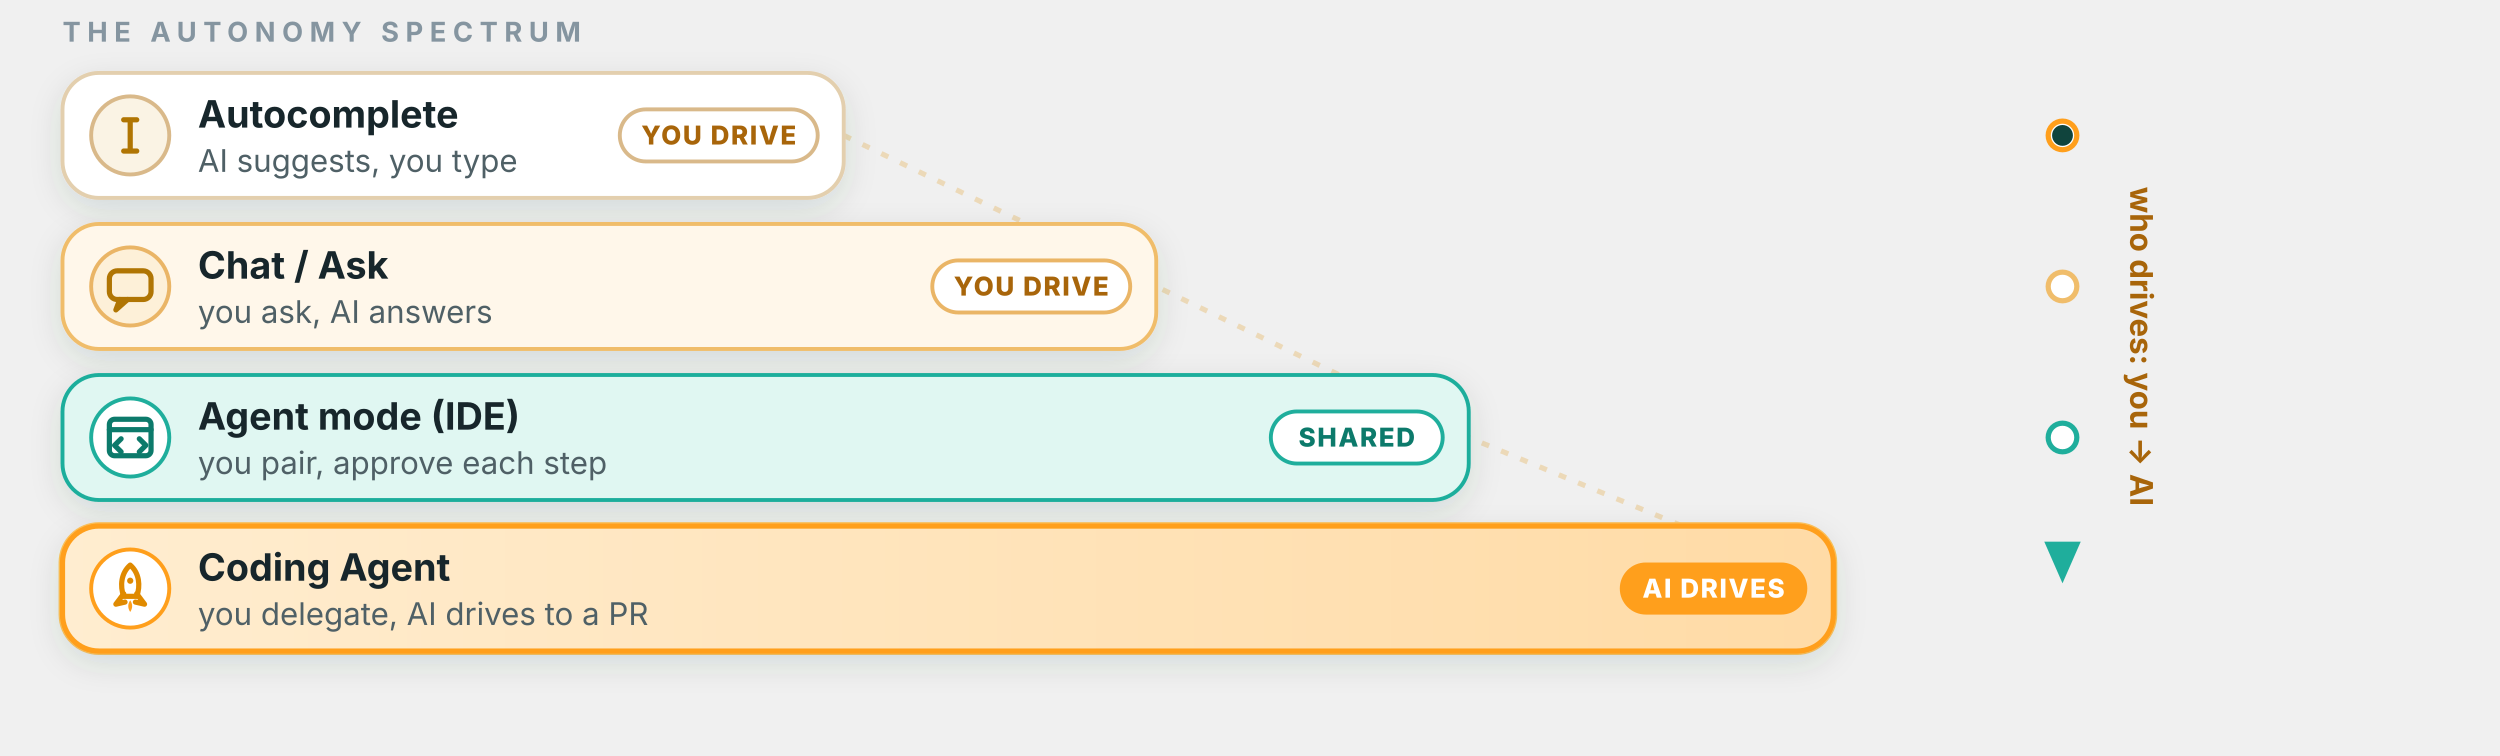
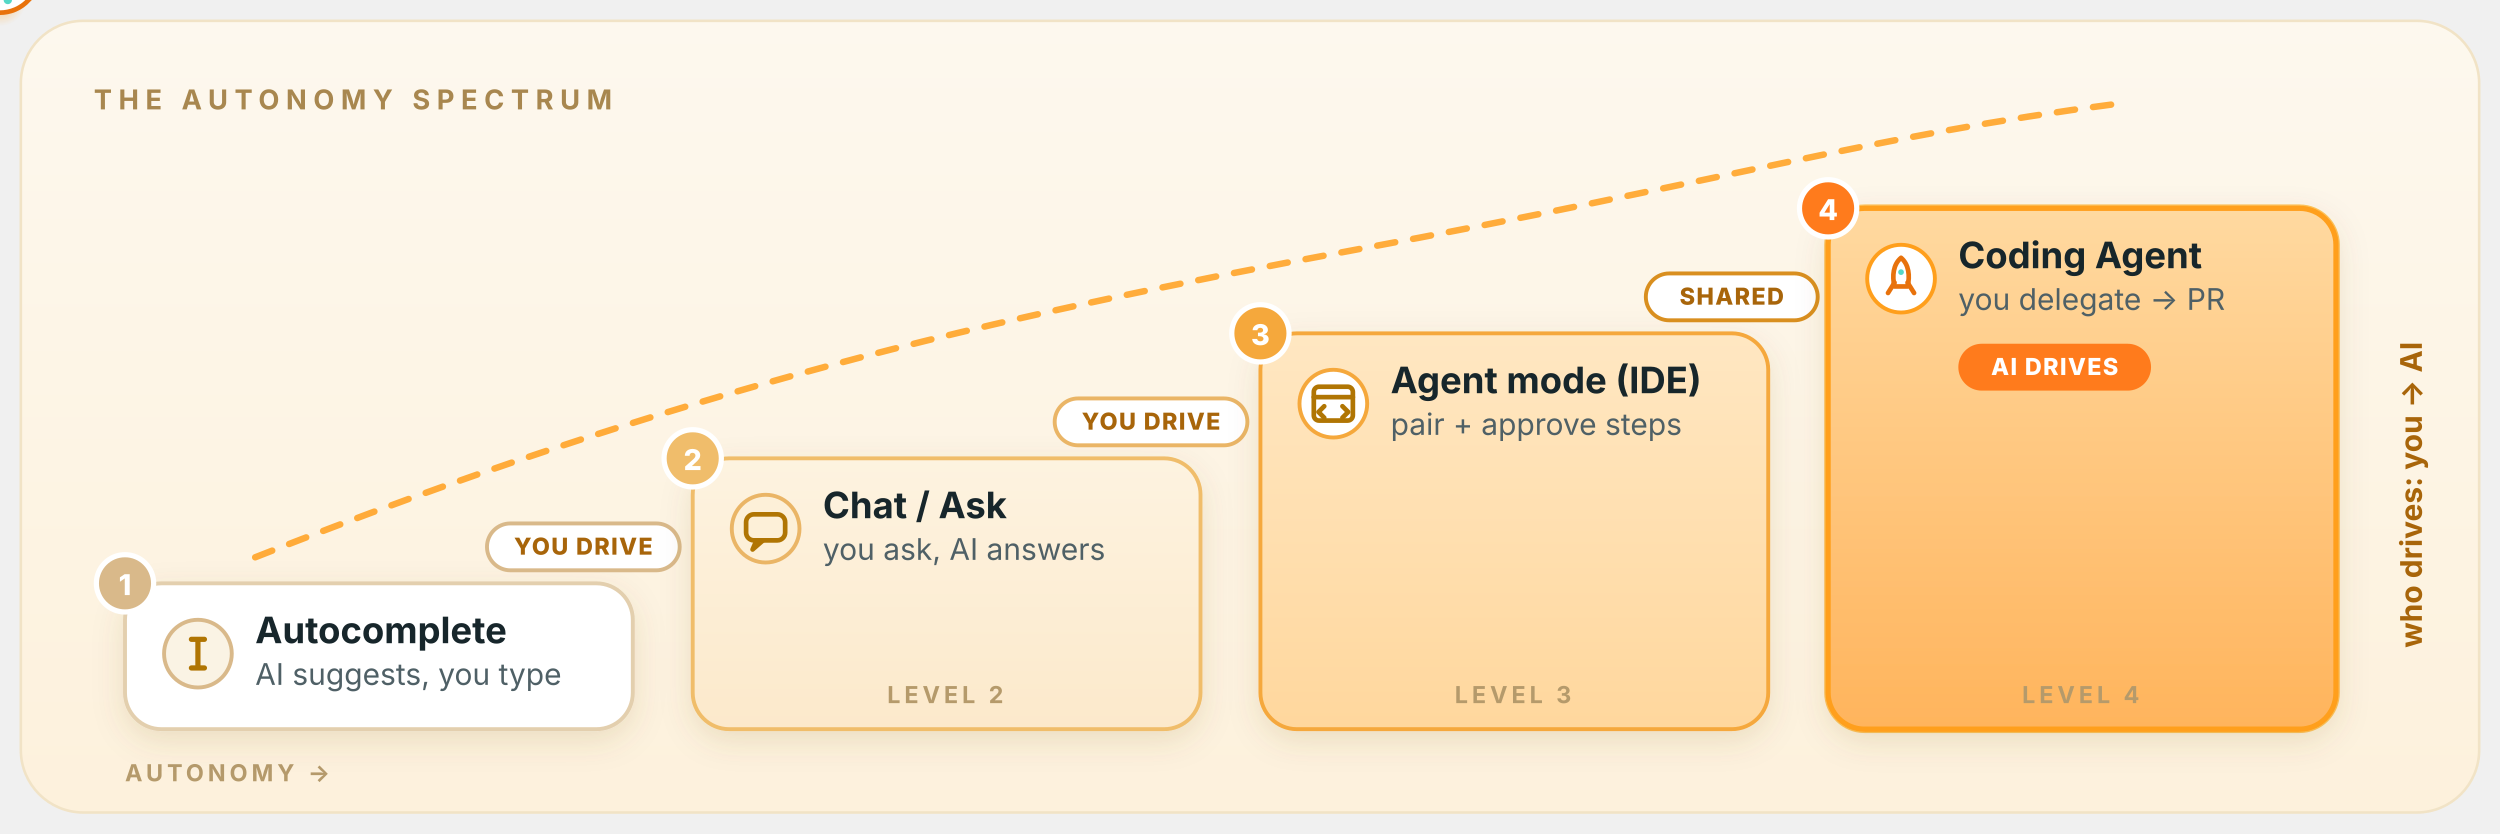
- <svg xmlns="http://www.w3.org/2000/svg" viewBox="0 0 960 290" font-family="Inter,Segoe UI,Arial,sans-serif">
+ <svg xmlns="http://www.w3.org/2000/svg" viewBox="0 0 960 320" font-family="Inter,Segoe UI,Arial,sans-serif">
  <defs>
-     <linearGradient id="gHot" x1="0" y1="0" x2="1" y2="0">
-       <stop offset="0" stop-color="#ffedd0" />
-       <stop offset="1" stop-color="#ffdba6" />
+     <linearGradient id="bgC" x1="0" y1="0" x2="0" y2="1">
+       <stop offset="0" stop-color="#fdf8ee" />
+       <stop offset="1" stop-color="#fdf1dc" />
    </linearGradient>
-     <linearGradient id="gScale" x1="0" y1="0" x2="0" y2="1">
-       <stop offset="0" stop-color="#ff9f1c" />
-       <stop offset="1" stop-color="#1fae9c" />
+     <linearGradient id="gc2" x1="0" y1="0" x2="0" y2="1">
+       <stop offset="0" stop-color="#fdf3e0" />
+       <stop offset="1" stop-color="#fce9cb" />
    </linearGradient>
+     <linearGradient id="gc3" x1="0" y1="0" x2="0" y2="1">
+       <stop offset="0" stop-color="#ffe7c2" />
+       <stop offset="1" stop-color="#ffd79d" />
+     </linearGradient>
+     <linearGradient id="gHot" x1="0" y1="0" x2="0" y2="1">
+       <stop offset="0" stop-color="#ffd9a0" />
+       <stop offset="1" stop-color="#ffb45c" />
+     </linearGradient>
+     <radialGradient id="glowOs" cx=".5" cy=".5" r=".5">
+       <stop offset="0" stop-color="#ff9f1c" stop-opacity=".55" />
+       <stop offset="1" stop-color="#ff9f1c" stop-opacity="0" />
+     </radialGradient>
    <filter id="softS" x="-10%" y="-30%" width="120%" height="180%">
-       <feDropShadow dx="0" dy="4" stdDeviation="6" flood-color="#10443d" flood-opacity="0.12" />
+       <feDropShadow dx="0" dy="4" stdDeviation="6" flood-color="#7a5a1e" flood-opacity="0.13" />
    </filter>
  </defs>
  <style>
-     .name { font-size: 14.5px; font-weight: 700; fill: #17262b; }
-     .how  { font-size: 12px; fill: #4f6066; }
-     .pill { font-size: 10px; font-weight: 800; letter-spacing: .6px; }
-     .grow { transform-origin: left center; transform-box: fill-box; animation: grow .8s cubic-bezier(.22,1,.36,1) both; }
+     .name { font-size: 14px; font-weight: 700; fill: #17262b; }
+     .how  { font-size: 11.5px; fill: #4f6066; }
+     .pill { font-size: 9px; font-weight: 800; letter-spacing: .5px; }
+     .lvl  { font-size: 9px; font-weight: 700; letter-spacing: 1.5px; fill: #b59a6b; }
+     .num  { font-size: 11px; font-weight: 800; fill: #fff; }
+     .grow { transform-box: fill-box; transform-origin: bottom; animation: grow .8s cubic-bezier(.22,1,.36,1) both; }
    .g1{animation-delay:.05s}.g2{animation-delay:.2s}.g3{animation-delay:.35s}.g4{animation-delay:.5s}
-     @keyframes grow { from{opacity:0; transform:scaleX(0)} to{opacity:1; transform:scaleX(1)} }
+     @keyframes grow { from{opacity:0; transform:scaleY(0)} to{opacity:1; transform:scaleY(1)} }
    .fade { animation: fade .5s ease both; }
-     .f1{animation-delay:.55s}.f2{animation-delay:.7s}.f3{animation-delay:.85s}.f4{animation-delay:1s}.f5{animation-delay:1.15s}
+     .f1{animation-delay:.6s}.f2{animation-delay:.75s}.f3{animation-delay:.9s}.f4{animation-delay:1.05s}
    @keyframes fade { from{opacity:0} to{opacity:1} }
+     .traj { stroke:#ff9f1c; stroke-width:2.5; fill:none; stroke-linecap:round; stroke-dasharray:7 7; animation: trm 1s linear infinite; opacity:.85; }
+     @keyframes trm { to { stroke-dashoffset: -14; } }
    .glow { animation: gl 2.4s ease-in-out infinite; }
-     @keyframes gl { 0%,100%{opacity:0} 50%{opacity:.85} }
+     @keyframes gl { 0%,100%{opacity:0} 50%{opacity:.8} }
+     .flame { transform-box: fill-box; transform-origin: center; animation: fl .5s ease-in-out infinite alternate; }
+     @keyframes fl { from{transform:scale(1)} to{transform:scale(.55)} }
    @media (prefers-reduced-motion: reduce) {
-       .grow,.fade,.glow { animation: none; }
-       .dot { display: none; }
+       .grow,.fade,.traj,.glow,.flame { animation: none; }
+       .comet { display: none; }
    }
  </style>
-   <text x="24" y="16" font-size="10.5" letter-spacing="2.5" font-weight="700" fill="#8595a0">THE AUTONOMY SPECTRUM</text>
-   <polyline points="324,52 444,110 564,168 704,226" fill="none" stroke="#ecd9b8" stroke-width="2" stroke-dasharray="3 5" />
+   <rect x="8" y="8" width="944" height="304" rx="24" fill="url(#bgC)" stroke="#f1e3c6" />
+   <text x="36" y="42" font-size="10.5" letter-spacing="2.5" font-weight="700" fill="#a8874f">THE AUTONOMY SPECTRUM</text>
+   <text class="lvl" x="48" y="300">AUTONOMY →</text>
+   <path class="traj fade f1" d="M98 214 C 260 150, 380 122, 520 96 S 720 52, 812 40" />
+   <g class="comet">
+     <animateMotion dur="4.5s" begin="1s" repeatCount="indefinite" rotate="auto" path="M98 214 C 260 150, 380 122, 520 96 S 720 52, 812 40" />
+     <circle r="10" fill="url(#glowOs)" />
+     <circle class="flame" cx="-15" cy="0" r="3" fill="#ffb35c" />
+     <path d="M11 0 C 5 -6.5, -5 -6.5, -12 0 C -5 6.5, 5 6.5, 11 0 Z" fill="#fff" stroke="#e8720c" stroke-width="1.8" />
+     <path d="M-7 -4.5 L-14 -9 L-10 -2.5 Z" fill="#ff7b1c" />
+     <path d="M-7 4.5 L-14 9 L-10 2.5 Z" fill="#ff7b1c" />
+     <circle cx="3" cy="0" r="1.6" fill="#55d8c7" />
+   </g>
  <g class="grow g1">
-     <rect x="24" y="28" width="300" height="48" rx="14" fill="#ffffff" stroke="#e3cfae" stroke-width="1.5" filter="url(#softS)" />
-     <circle cx="50" cy="52" r="15" fill="#faf3e4" stroke="#d9b98a" stroke-width="1.5" />
-     <g transform="translate(50 52)" stroke="#b07503" stroke-width="2" fill="none" stroke-linecap="round">
-       <path d="M-2.5 -6 H 2.5 M0 -6 V 6 M-2.5 6 H 2.5" />
+     <rect x="48" y="224" width="195" height="56" rx="14" fill="#ffffff" stroke="#e3cfae" stroke-width="1.5" filter="url(#softS)" />
+     <circle cx="48" cy="224" r="11" fill="#d9b98a" stroke="#fff" stroke-width="2" />
+     <text class="num" x="48" y="228.5" text-anchor="middle">1</text>
+     <circle cx="76" cy="251" r="13" fill="#faf3e4" stroke="#d9b98a" stroke-width="1.5" />
+     <g transform="translate(76 251)" stroke="#b07503" stroke-width="2" fill="none" stroke-linecap="round">
+       <path d="M-2.5 -5.5 H 2.5 M0 -5.5 V 5.5 M-2.5 5.5 H 2.5" />
    </g>
-     <text class="name" x="76" y="49">Autocomplete</text>
-     <text class="how" x="76" y="66">AI suggests, you type</text>
+     <text class="name" x="98" y="247">Autocomplete</text>
+     <text class="how" x="98" y="263">AI suggests, you type</text>
    <g class="fade f1">
-       <rect x="238" y="42" width="76" height="20" rx="10" fill="#ffffff" stroke="#d9b98a" stroke-width="1.5" />
-       <text class="pill" x="276" y="55.5" text-anchor="middle" fill="#a8650a">YOU DRIVE</text>
+       <rect x="187" y="201" width="74" height="18" rx="9" fill="#ffffff" stroke="#d9b98a" stroke-width="1.5" />
+       <text class="pill" x="224" y="213" text-anchor="middle" fill="#a8650a">YOU DRIVE</text>
    </g>
  </g>
  <g class="grow g2">
-     <rect x="24" y="86" width="420" height="48" rx="14" fill="#fff7ea" stroke="#f0bd6b" stroke-width="1.5" filter="url(#softS)" />
-     <circle cx="50" cy="110" r="15" fill="#fdf0d8" stroke="#eab566" stroke-width="1.5" />
-     <g transform="translate(50 110)" stroke="#b07503" stroke-width="2" fill="none" stroke-linecap="round" stroke-linejoin="round">
-       <rect x="-8" y="-6" width="16" height="11" rx="3" />
-       <path d="M-4 5 L-5.5 9 L-1 5" />
+     <rect x="266" y="176" width="195" height="104" rx="14" fill="url(#gc2)" stroke="#f0bd6b" stroke-width="1.5" filter="url(#softS)" />
+     <circle cx="266" cy="176" r="11" fill="#f0bd6b" stroke="#fff" stroke-width="2" />
+     <text class="num" x="266" y="180.5" text-anchor="middle">2</text>
+     <circle cx="294" cy="203" r="13" fill="#fdf0d8" stroke="#eab566" stroke-width="1.5" />
+     <g transform="translate(294 203)" stroke="#b07503" stroke-width="1.8" fill="none" stroke-linecap="round" stroke-linejoin="round">
+       <rect x="-7.5" y="-5.5" width="15" height="10" rx="3" />
+       <path d="M-3.5 4.5 L-5 8 L-1 4.5" />
    </g>
-     <text class="name" x="76" y="107">Chat / Ask</text>
-     <text class="how" x="76" y="124">you ask, AI answers</text>
+     <text class="name" x="316" y="199">Chat / Ask</text>
+     <text class="how" x="316" y="215">you ask, AI answers</text>
+     <text class="lvl" x="363" y="270" text-anchor="middle">LEVEL 2</text>
    <g class="fade f2">
-       <rect x="358" y="100" width="76" height="20" rx="10" fill="#ffffff" stroke="#eab566" stroke-width="1.5" />
-       <text class="pill" x="396" y="113.5" text-anchor="middle" fill="#a8650a">YOU DRIVE</text>
+       <rect x="405" y="153" width="74" height="18" rx="9" fill="#ffffff" stroke="#eab566" stroke-width="1.5" />
+       <text class="pill" x="442" y="165" text-anchor="middle" fill="#a8650a">YOU DRIVE</text>
    </g>
  </g>
  <g class="grow g3">
-     <rect x="24" y="144" width="540" height="48" rx="14" fill="#e0f7f2" stroke="#1fae9c" stroke-width="1.5" filter="url(#softS)" />
-     <circle cx="50" cy="168" r="15" fill="#ffffff" stroke="#1fae9c" stroke-width="1.5" />
-     <g transform="translate(50 168)" stroke="#0c7a6b" stroke-width="2" fill="none" stroke-linecap="round" stroke-linejoin="round">
-       <rect x="-8" y="-7" width="16" height="14" rx="2" />
-       <line x1="-8" y1="-3" x2="8" y2="-3" />
-       <path d="M-3.5 0.5 l-2.5 2.5 2.5 2.5 M3.5 0.5 l2.5 2.5 -2.5 2.5" />
+     <rect x="484" y="128" width="195" height="152" rx="14" fill="url(#gc3)" stroke="#f5a83c" stroke-width="1.5" filter="url(#softS)" />
+     <circle cx="484" cy="128" r="11" fill="#f5a83c" stroke="#fff" stroke-width="2" />
+     <text class="num" x="484" y="132.5" text-anchor="middle">3</text>
+     <circle cx="512" cy="155" r="13" fill="#fff" stroke="#f5a83c" stroke-width="1.5" />
+     <g transform="translate(512 155)" stroke="#b07503" stroke-width="1.8" fill="none" stroke-linecap="round" stroke-linejoin="round">
+       <rect x="-7.5" y="-6.5" width="15" height="13" rx="2" />
+       <line x1="-7.5" y1="-2.5" x2="7.5" y2="-2.5" />
+       <path d="M-3.5 1 l-2.2 2.2 2.2 2.2 M3.5 1 l2.2 2.2 -2.2 2.2" />
    </g>
-     <text class="name" x="76" y="165">Agent mode (IDE)</text>
-     <text class="how" x="76" y="182">you pair, approve each step</text>
+     <text class="name" x="534" y="151">Agent mode (IDE)</text>
+     <text class="how" x="534" y="167">pair + approve steps</text>
+     <text class="lvl" x="581" y="270" text-anchor="middle">LEVEL 3</text>
    <g class="fade f3">
-       <rect x="488" y="158" width="66" height="20" rx="10" fill="#ffffff" stroke="#1fae9c" stroke-width="1.5" />
-       <text class="pill" x="521" y="171.5" text-anchor="middle" fill="#0c7a6b">SHARED</text>
+       <rect x="632" y="105" width="66" height="18" rx="9" fill="#ffffff" stroke="#d98f1f" stroke-width="1.5" />
+       <text class="pill" x="665" y="117" text-anchor="middle" fill="#a8650a">SHARED</text>
    </g>
  </g>
  <g class="grow g4">
-     <rect class="glow" x="24" y="202" width="680" height="48" rx="14" fill="none" stroke="#ffc35c" stroke-width="3" />
-     <rect x="24" y="202" width="680" height="48" rx="14" fill="url(#gHot)" stroke="#ff9f1c" stroke-width="2" filter="url(#softS)" />
-     <circle cx="50" cy="226" r="15" fill="#ffffff" stroke="#ff9f1c" stroke-width="1.5" />
-     <g transform="translate(50 226)" stroke="#e08a00" stroke-width="2" fill="none" stroke-linecap="round" stroke-linejoin="round">
-       <path d="M0 -9 C 3.5 -6, 4 -1, 2.5 3 L -2.5 3 C -4 -1, -3.5 -6, 0 -9 Z" />
-       <circle cx="0" cy="-3" r="1.2" fill="#e08a00" stroke="none" />
-       <path d="M-2.5 2 L -5.5 6 L -2 5.2 M2.5 2 L 5.5 6 L 2 5.2" />
-       <path d="M0 4.5 C 1 6, 1 7.5, 0 9 C -1 7.5, -1 6, 0 4.5 Z" fill="#ff9f1c" stroke="none" />
+     <rect class="glow" x="702" y="80" width="195" height="200" rx="14" fill="none" stroke="#ffc35c" stroke-width="3" />
+     <rect x="702" y="80" width="195" height="200" rx="14" fill="url(#gHot)" stroke="#ff9f1c" stroke-width="2" filter="url(#softS)" />
+     <circle cx="702" cy="80" r="11" fill="#ff7b1c" stroke="#fff" stroke-width="2" />
+     <text class="num" x="702" y="84.5" text-anchor="middle">4</text>
+     <circle cx="730" cy="107" r="13" fill="#fff" stroke="#ff9f1c" stroke-width="1.5" />
+     <g transform="translate(730 107)" stroke="#e8720c" stroke-width="1.8" fill="none" stroke-linecap="round" stroke-linejoin="round">
+       <path d="M0 -8 C 3 -5.5, 3.5 -1, 2.5 3 L -2.5 3 C -3.5 -1, -3 -5.5, 0 -8 Z" />
+       <path d="M-2.5 1.5 L -5 5.5 M2.5 1.5 L 5 5.5" />
+       <circle cx="0" cy="-2.5" r="1.1" fill="#55d8c7" stroke="none" />
    </g>
-     <text class="name" x="76" y="223">Coding Agent</text>
-     <text class="how" x="76" y="240">you delegate, AI drives to a PR</text>
+     <text class="name" x="752" y="103">Coding Agent</text>
+     <text class="how" x="752" y="119">you delegate → PR</text>
+     <text class="lvl" x="799" y="270" text-anchor="middle">LEVEL 4</text>
    <g class="fade f4">
-       <rect x="622" y="216" width="72" height="20" rx="10" fill="#ff9f1c" />
-       <text class="pill" x="658" y="229.5" text-anchor="middle" fill="#ffffff">AI DRIVES</text>
+       <rect x="752" y="132" width="74" height="18" rx="9" fill="#ff7b1c" />
+       <text class="pill" x="789" y="144" text-anchor="middle" fill="#ffffff">AI DRIVES</text>
    </g>
  </g>
-   <g class="fade f5">
-     <line x1="792" y1="52" x2="792" y2="214" stroke="url(#gScale)" stroke-width="3" stroke-linecap="round" />
-     <path d="M785 208 H 799 L 792 224 Z" fill="#1fae9c" />
-   </g>
-   <circle class="fade f1" cx="792" cy="52" r="5.5" fill="#fff" stroke="#ff9f1c" stroke-width="2" />
-   <circle class="fade f2" cx="792" cy="110" r="5.5" fill="#fff" stroke="#f0bd6b" stroke-width="2" />
-   <circle class="fade f3" cx="792" cy="168" r="5.5" fill="#fff" stroke="#1fae9c" stroke-width="2" />
-   <circle class="dot" cx="792" cy="52" r="4" fill="#10443d">
-     <animateMotion dur="3s" begin="1.4s" repeatCount="indefinite" path="M792 52 V 210" />
-   </circle>
-   <text transform="rotate(90 818 133)" x="818" y="133" text-anchor="middle" font-size="12" font-weight="700" fill="#a8650a">who drives: you → AI</text>
+   <text transform="rotate(-90 930 190)" x="930" y="190" text-anchor="middle" font-size="11.5" font-weight="700" fill="#a8650a">who drives: you → AI</text>
</svg>
